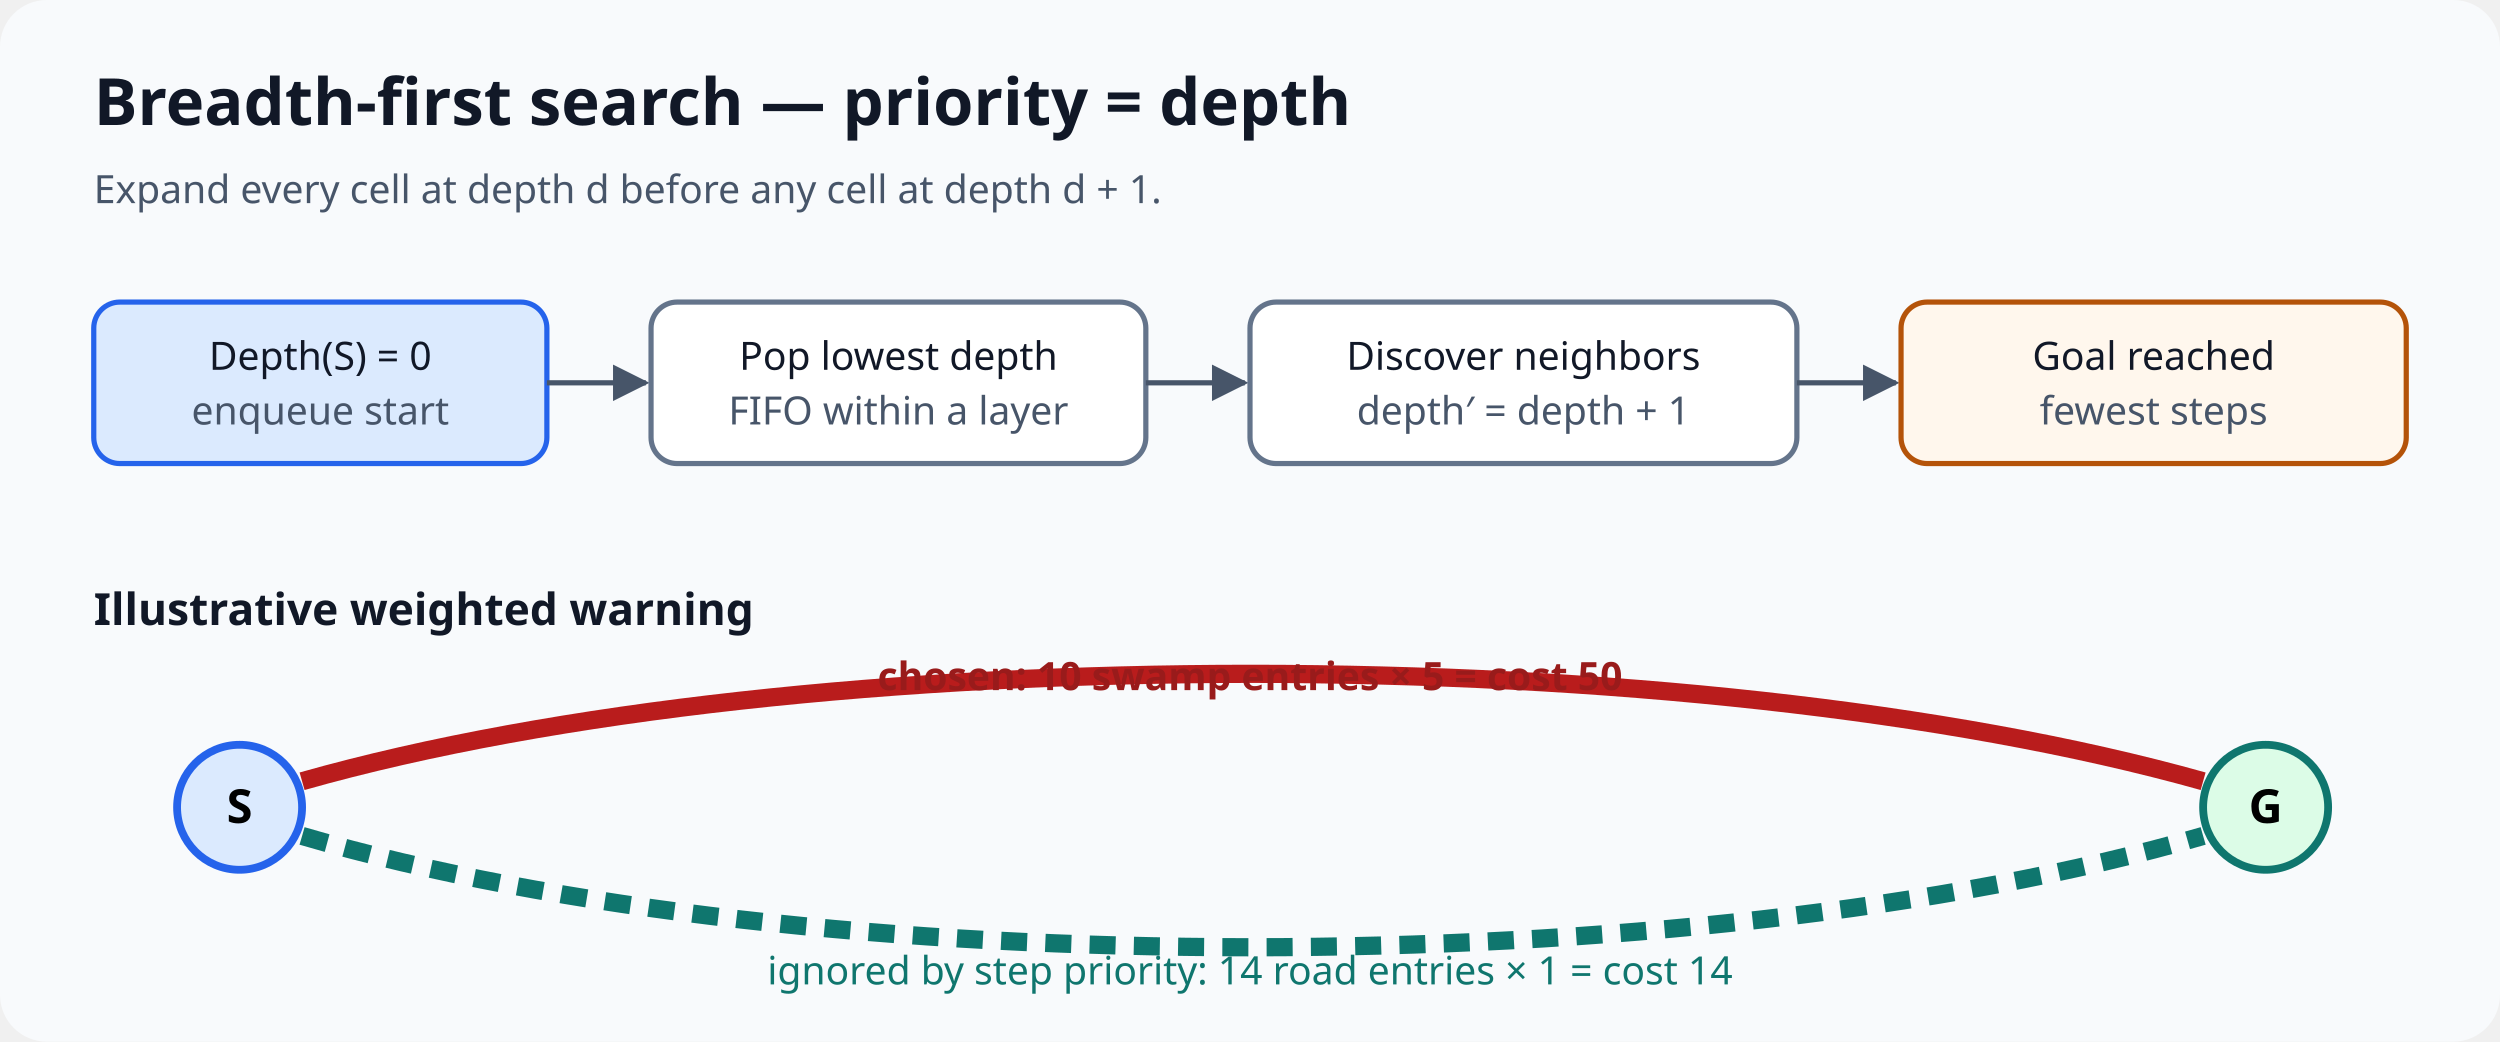
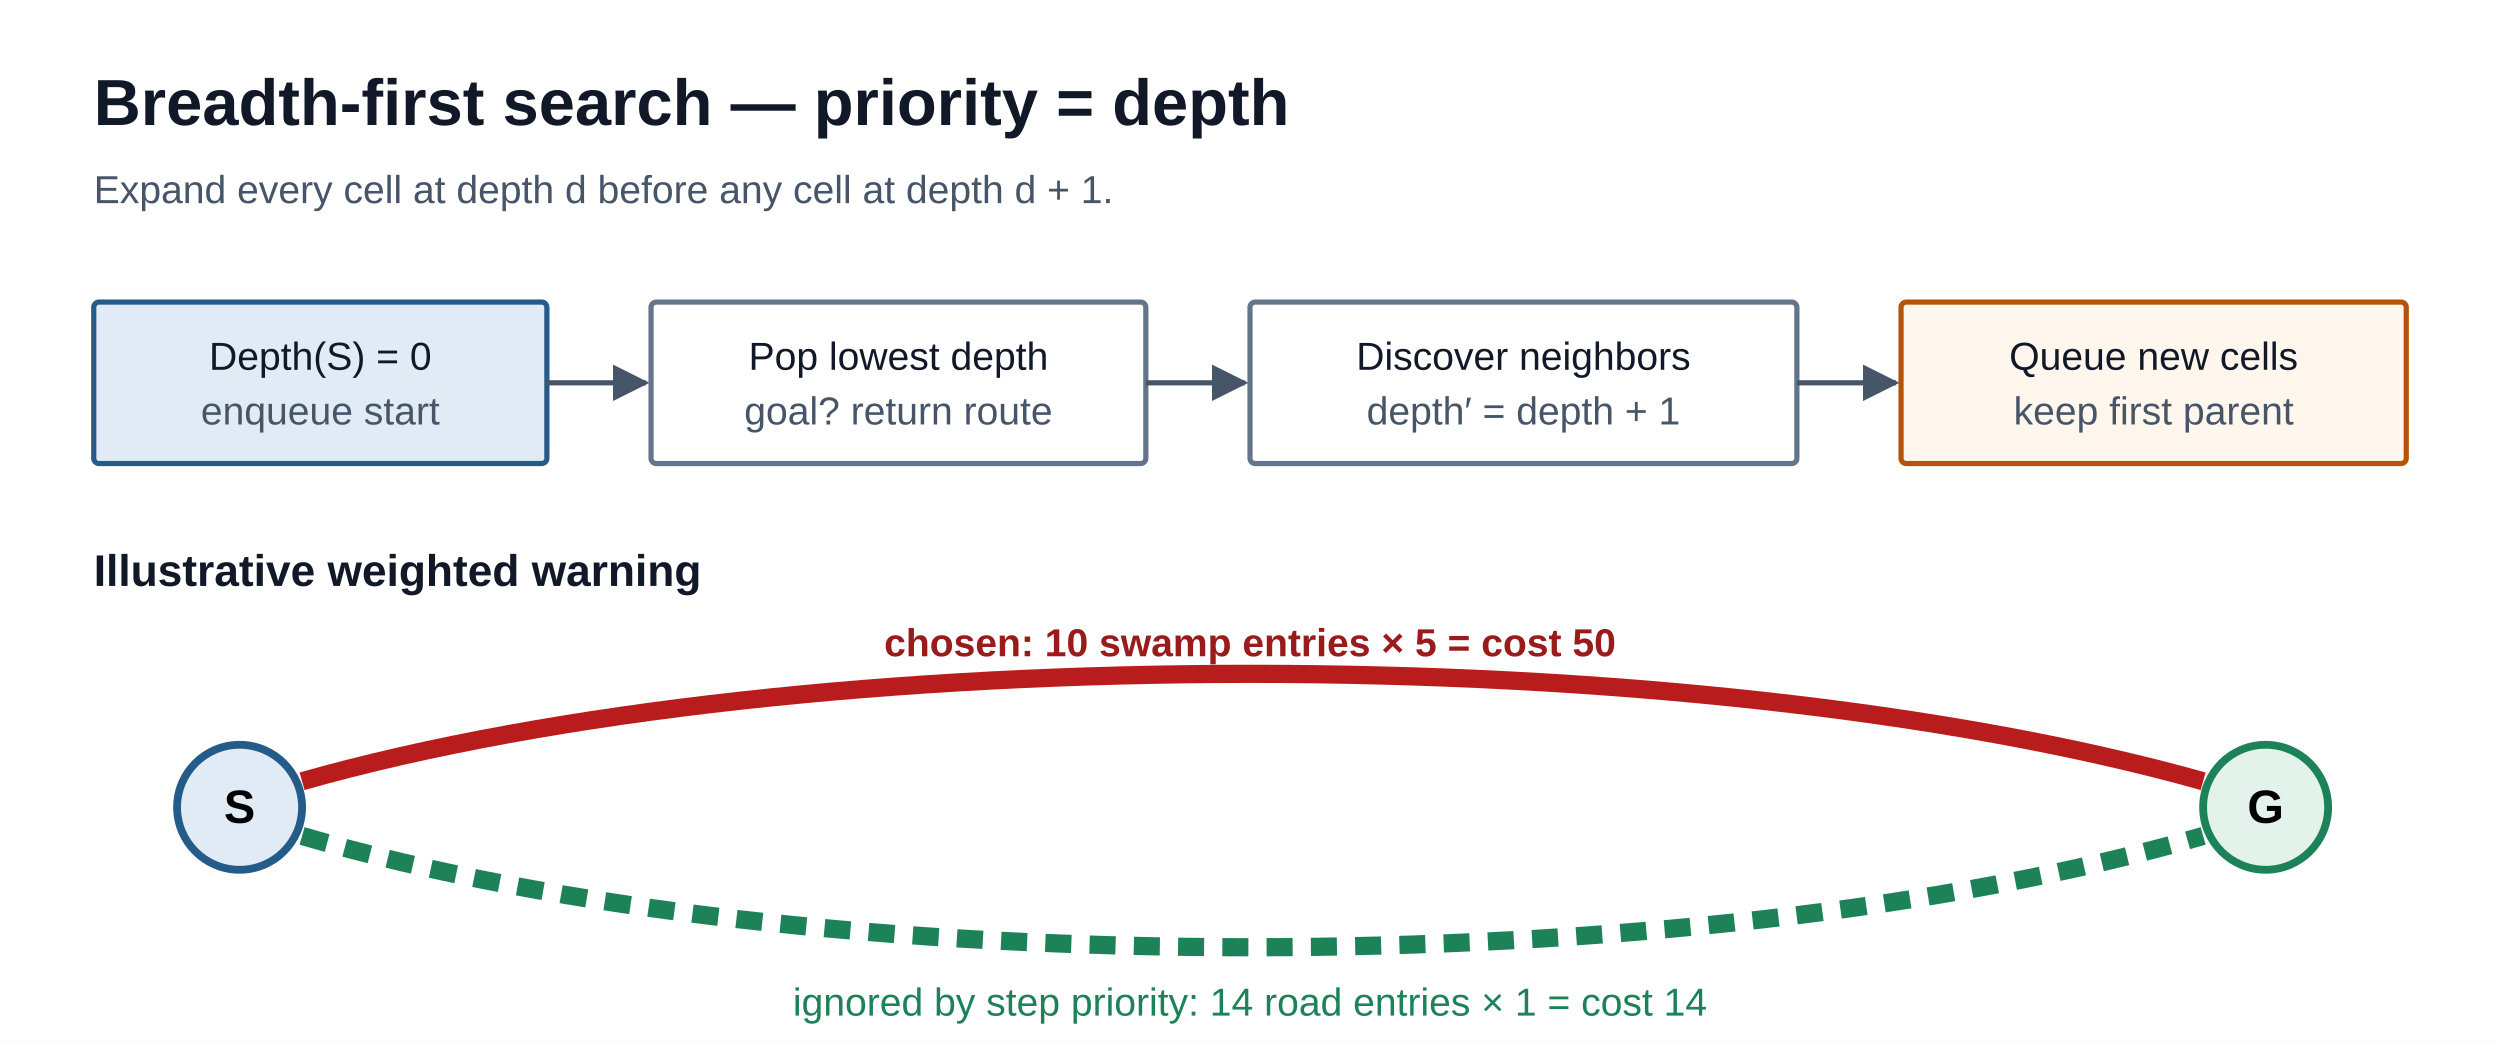
<svg xmlns="http://www.w3.org/2000/svg" width="960" height="400" viewBox="0 0 960 400" role="img" aria-labelledby="title desc">
  <defs>
    <marker id="arrow" viewBox="0 0 10 10" refX="9" refY="5" markerWidth="7" markerHeight="7" orient="auto">
      <path d="M0 0L10 5L0 10Z" fill="#475569" />
    </marker>
  </defs>
-   <rect width="960" height="400" rx="18" fill="#f8fafc" />
-   <text x="36" y="48" font-family="system-ui,sans-serif" font-size="25" font-weight="700" fill="#111827">Breadth-first search — priority = depth</text>
-   <text x="36" y="78" font-family="system-ui,sans-serif" font-size="15" fill="#475569">Expand every cell at depth d before any cell at depth d + 1.</text>
-   <g font-family="system-ui,sans-serif" font-size="15" text-anchor="middle">
-     <rect x="36" y="116" width="174" height="62" rx="10" fill="#dbeafe" stroke="#2563eb" stroke-width="2" />
+   <rect width="960" height="400" fill="#ffffff" />
+   <text x="36" y="48" font-family="Arial,Helvetica,sans-serif" font-size="25" font-weight="700" fill="#111827">Breadth-first search — priority = depth</text>
+   <text x="36" y="78" font-family="Arial,Helvetica,sans-serif" font-size="15" fill="#475569">Expand every cell at depth d before any cell at depth d + 1.</text>
+   <g font-family="Arial,Helvetica,sans-serif" font-size="15" text-anchor="middle">
+     <rect x="36" y="116" width="174" height="62" rx="2" fill="#e0ebf5" stroke="#245b89" stroke-width="2" />
    <text x="123" y="142" fill="#111827">Depth(S) = 0</text>
    <text x="123" y="163" fill="#475569">enqueue start</text>
    <path d="M210 147H248" stroke="#475569" stroke-width="2" marker-end="url(#arrow)" />
-     <rect x="250" y="116" width="190" height="62" rx="10" fill="#ffffff" stroke="#64748b" stroke-width="2" />
+     <rect x="250" y="116" width="190" height="62" rx="2" fill="#ffffff" stroke="#64748b" stroke-width="2" />
    <text x="345" y="142" fill="#111827">Pop lowest depth</text>
-     <text x="345" y="163" fill="#475569">FIFO within a layer</text>
+     <text x="345" y="163" fill="#475569">goal? return route</text>
    <path d="M440 147H478" stroke="#475569" stroke-width="2" marker-end="url(#arrow)" />
-     <rect x="480" y="116" width="210" height="62" rx="10" fill="#ffffff" stroke="#64748b" stroke-width="2" />
+     <rect x="480" y="116" width="210" height="62" rx="2" fill="#ffffff" stroke="#64748b" stroke-width="2" />
    <text x="585" y="142" fill="#111827">Discover neighbors</text>
    <text x="585" y="163" fill="#475569">depth′ = depth + 1</text>
    <path d="M690 147H728" stroke="#475569" stroke-width="2" marker-end="url(#arrow)" />
-     <rect x="730" y="116" width="194" height="62" rx="10" fill="#fff7ed" stroke="#b45309" stroke-width="2" />
-     <text x="827" y="142" fill="#111827">Goal reached</text>
-     <text x="827" y="163" fill="#475569">fewest steps</text>
+     <rect x="730" y="116" width="194" height="62" rx="2" fill="#fff7ed" stroke="#b45309" stroke-width="2" />
+     <text x="827" y="142" fill="#111827">Queue new cells</text>
+     <text x="827" y="163" fill="#475569">keep first parent</text>
  </g>
-   <text x="36" y="240" font-family="system-ui,sans-serif" font-size="17" font-weight="700" fill="#111827">Illustrative weighted warning</text>
-   <circle cx="92" cy="310" r="24" fill="#dbeafe" stroke="#2563eb" stroke-width="3" />
-   <text x="92" y="316" text-anchor="middle" font-family="system-ui,sans-serif" font-size="18" font-weight="700">S</text>
-   <circle cx="870" cy="310" r="24" fill="#dcfce7" stroke="#0f766e" stroke-width="3" />
-   <text x="870" y="316" text-anchor="middle" font-family="system-ui,sans-serif" font-size="18" font-weight="700">G</text>
+   <text x="36" y="225" font-family="Arial,Helvetica,sans-serif" font-size="17" font-weight="700" fill="#111827">Illustrative weighted warning</text>
+   <circle cx="92" cy="310" r="24" fill="#e0ebf5" stroke="#245b89" stroke-width="3" />
+   <text x="92" y="316" text-anchor="middle" font-family="Arial,Helvetica,sans-serif" font-size="18" font-weight="700">S</text>
+   <circle cx="870" cy="310" r="24" fill="#e3f2ea" stroke="#1d8258" stroke-width="3" />
+   <text x="870" y="316" text-anchor="middle" font-family="Arial,Helvetica,sans-serif" font-size="18" font-weight="700">G</text>
  <path d="M116 300C310 245 650 245 846 300" fill="none" stroke="#b91c1c" stroke-width="7" />
-   <text x="480" y="265" text-anchor="middle" font-family="system-ui,sans-serif" font-size="15" font-weight="700" fill="#991b1b">chosen: 10 swamp entries × 5 = cost 50</text>
-   <path d="M116 321C310 378 650 378 846 321" fill="none" stroke="#0f766e" stroke-width="7" stroke-dasharray="10 7" />
-   <text x="480" y="378" text-anchor="middle" font-family="system-ui,sans-serif" font-size="15" fill="#0f766e">ignored by step priority: 14 road entries × 1 = cost 14</text>
+   <text x="480" y="252" text-anchor="middle" font-family="Arial,Helvetica,sans-serif" font-size="15" font-weight="700" fill="#991b1b">chosen: 10 swamp entries × 5 = cost 50</text>
+   <path d="M116 321C310 378 650 378 846 321" fill="none" stroke="#1d8258" stroke-width="7" stroke-dasharray="10 7" />
+   <text x="480" y="390" text-anchor="middle" font-family="Arial,Helvetica,sans-serif" font-size="15" fill="#1d8258">ignored by step priority: 14 road entries × 1 = cost 14</text>
</svg>
